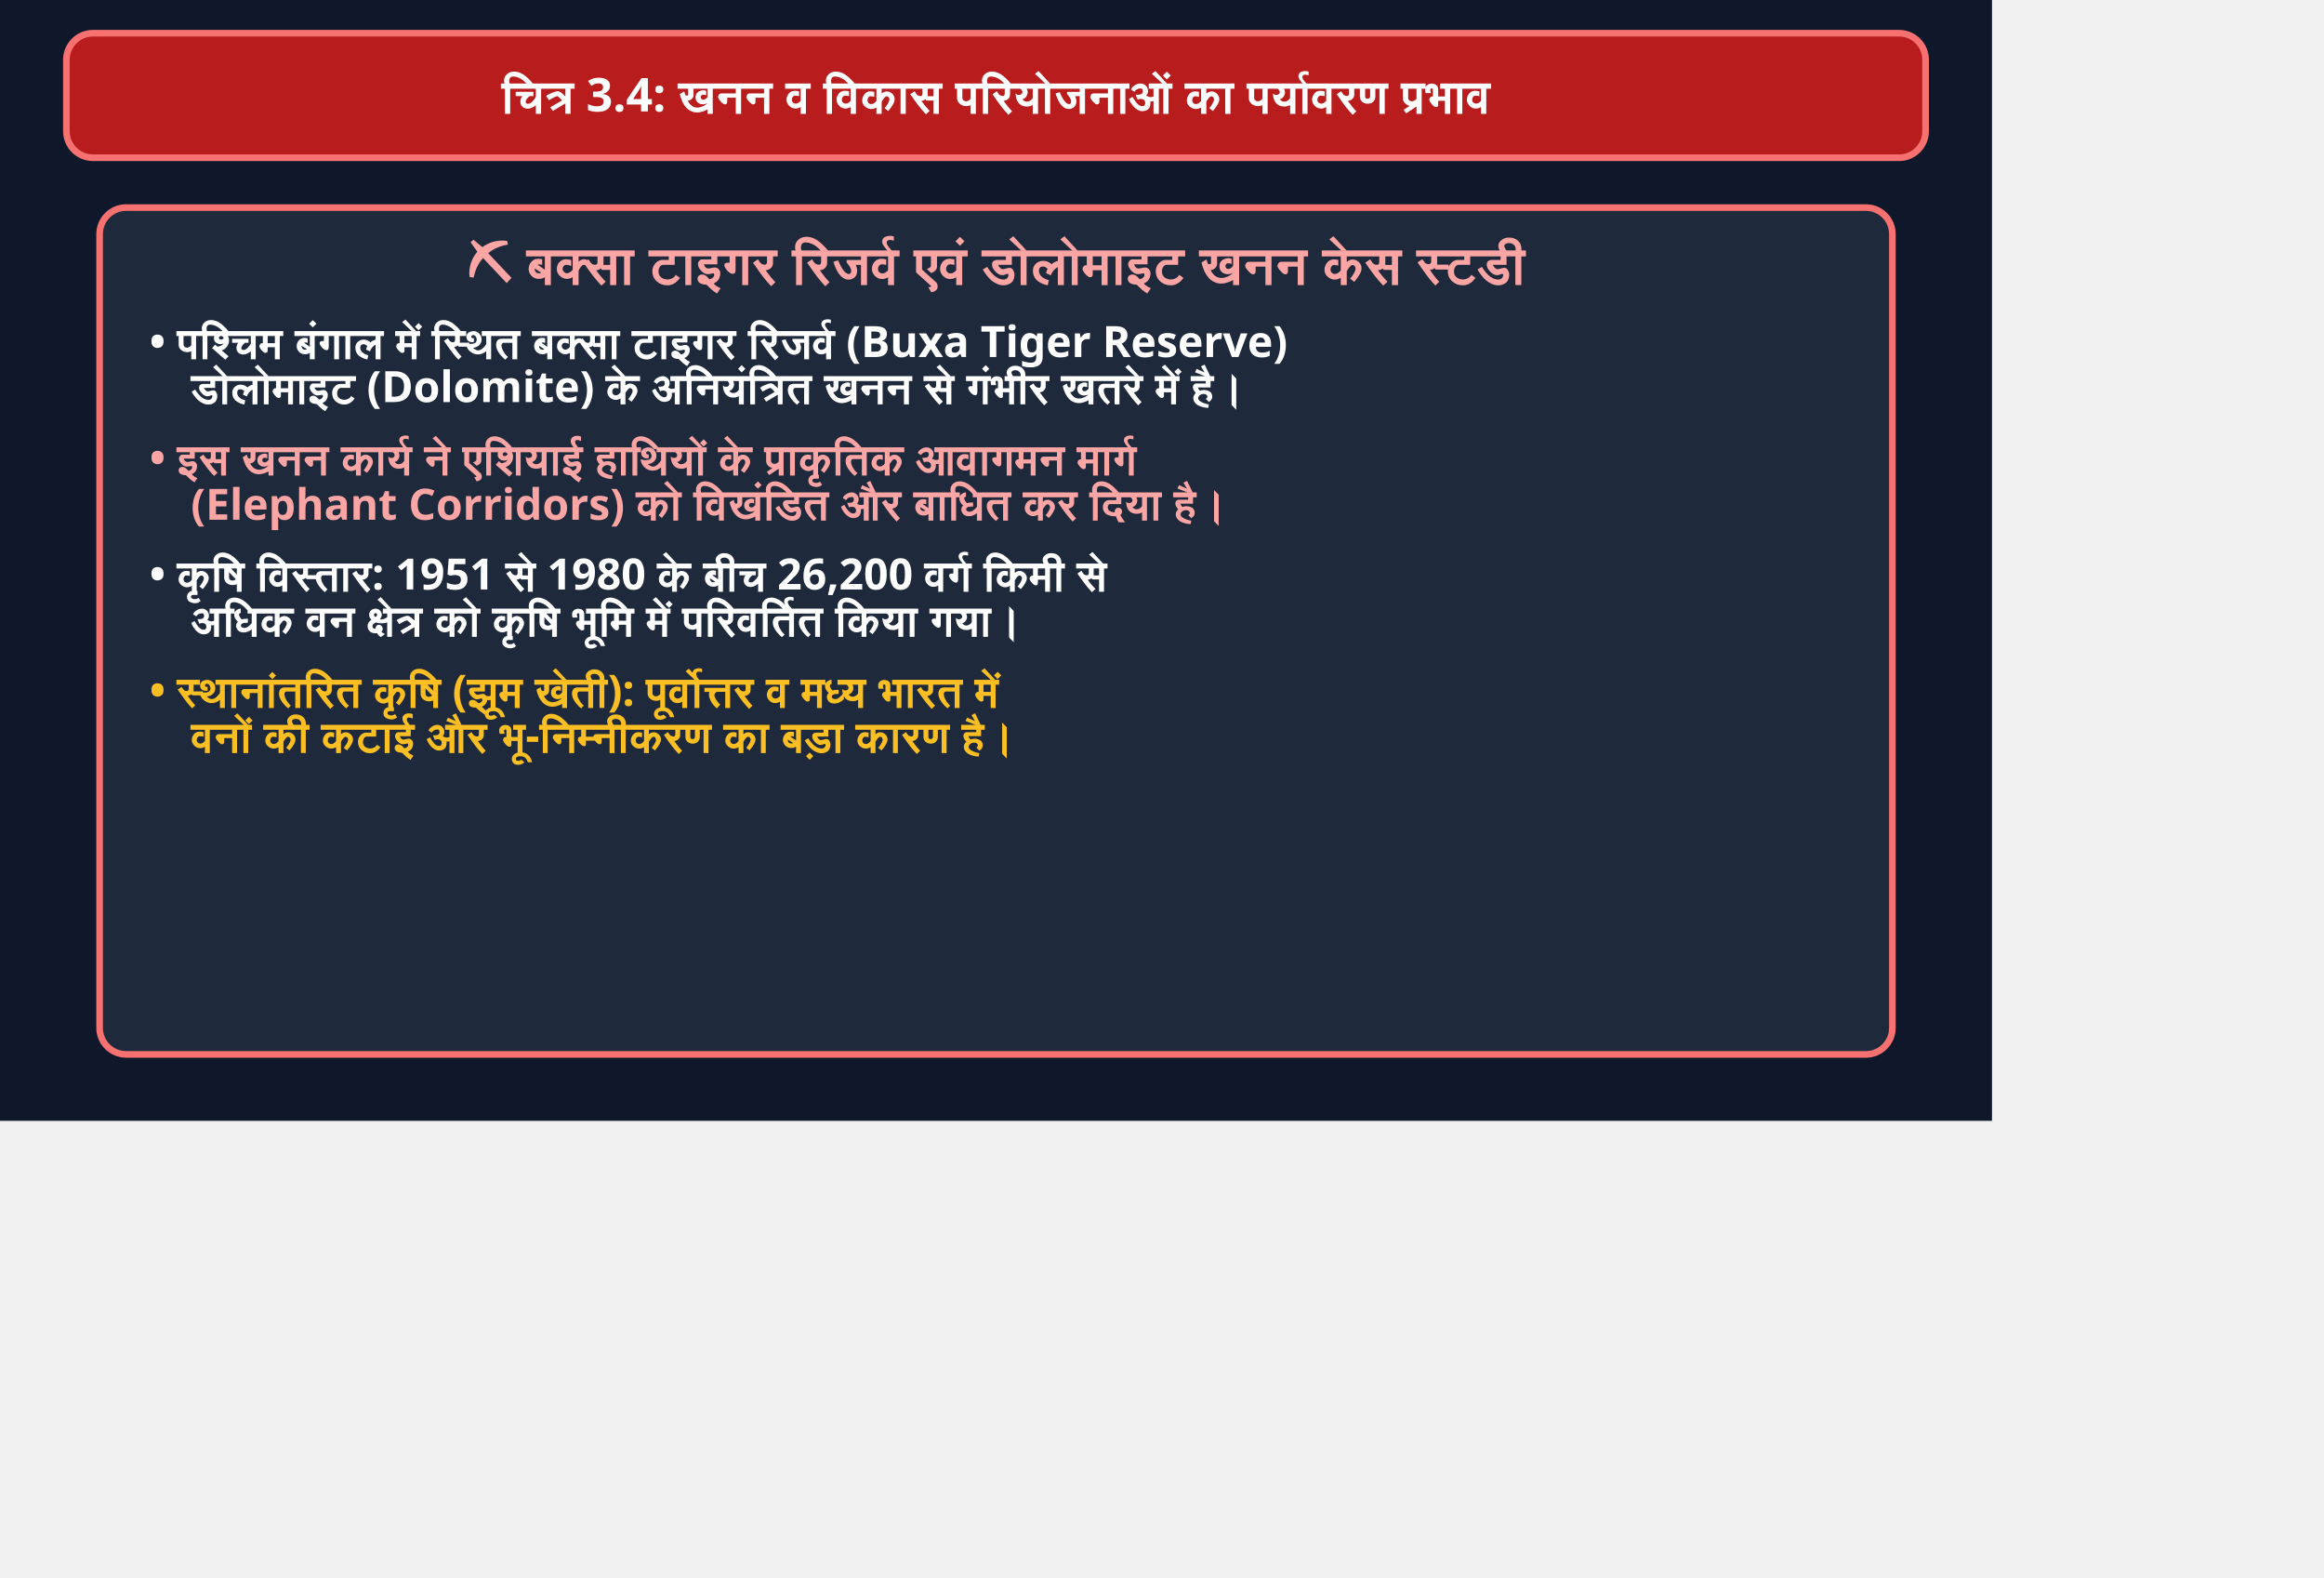
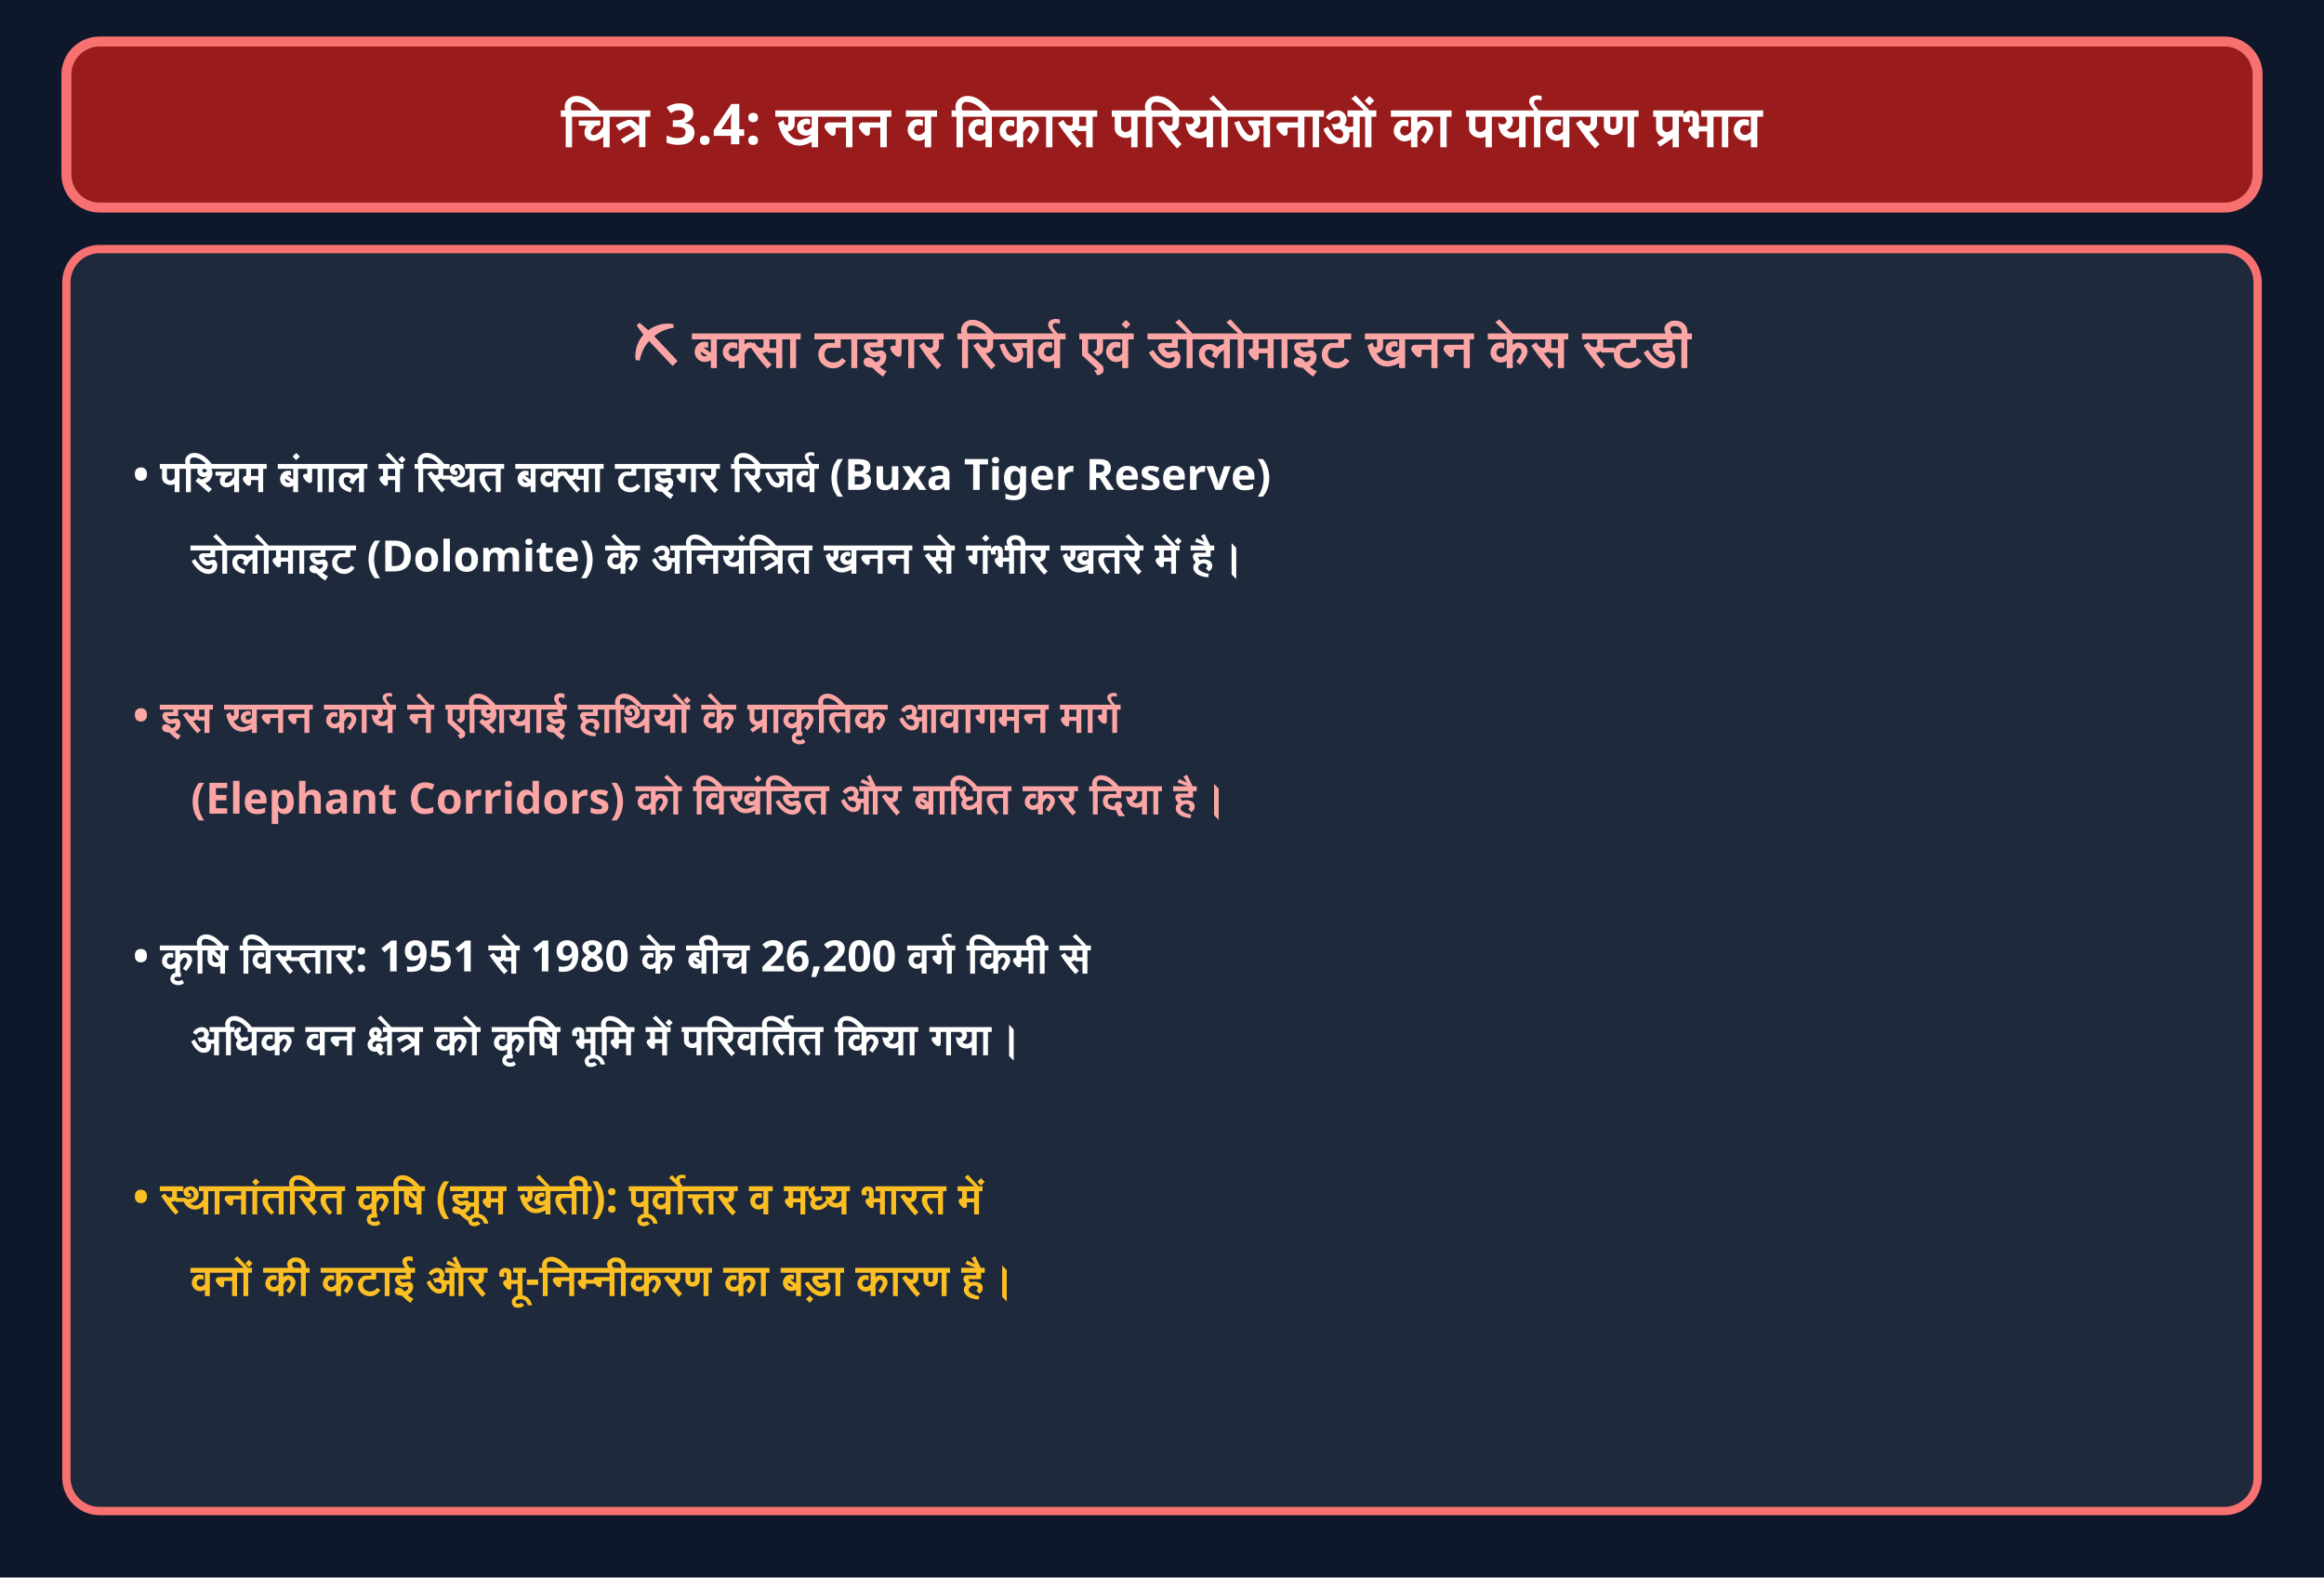
<svg xmlns="http://www.w3.org/2000/svg" viewBox="0 0 1400 950" width="100%" height="100%">
-   <rect width="1200" height="675" fill="#0f172a" />
-   <rect x="40" y="20" width="1120" height="75" rx="16" fill="#b91c1c" stroke="#f87171" stroke-width="4" />
-   <text x="600" y="68" font-family="'Segoe UI', Devanagari, sans-serif" font-size="28" font-weight="900" fill="#ffffff" text-anchor="middle">चित्र 3.4: खनन व विकास परियोजनाओं का पर्यावरण प्रभाव</text>
-   <g font-family="'Segoe UI', Devanagari, sans-serif" font-weight="900">
-     <rect x="60" y="125" width="1080" height="510" rx="16" fill="#1e293b" stroke="#f87171" stroke-width="4" />
-     <text x="600" y="170" font-size="32" fill="#fca5a5" text-anchor="middle">⛏️ बक्सा टाइगर रिजर्व एवं डोलोमाइट खनन केस स्टडी</text>
-     <text x="90" y="215" font-size="26" fill="#ffffff">• पश्चिम बंगाल में स्थित बक्सा टाइगर रिजर्व (Buxa Tiger Reserve)</text>
-     <text x="115" y="243" font-size="26" fill="#ffffff">डोलोमाइट (Dolomite) के अनियंत्रित खनन से गंभीर खतरे में है।</text>
-     <text x="90" y="285" font-size="26" fill="#fca5a5">• इस खनन कार्य ने एशियाई हाथियों के प्राकृतिक आवागमन मार्ग</text>
-     <text x="115" y="313" font-size="26" fill="#fca5a5">(Elephant Corridors) को विखंडित और बाधित कर दिया है।</text>
-     <text x="90" y="355" font-size="26" fill="#ffffff">• कृषि विस्तार: 1951 से 1980 के बीच 26,200 वर्ग किमी से</text>
-     <text x="115" y="383" font-size="26" fill="#ffffff">अधिक वन क्षेत्र को कृषि भूमि में परिवर्तित किया गया।</text>
-     <text x="90" y="425" font-size="26" fill="#fbbf24">• स्थानांतरित कृषि (झूम खेती): पूर्वोत्तर व मध्य भारत में</text>
-     <text x="115" y="453" font-size="26" fill="#fbbf24">वनों की कटाई और भू-निम्नीकरण का बड़ा कारण है।</text>
-   </g>
+   <rect width="1400" height="950" fill="#0f172a" />
+   <rect x="40" y="25" width="1320" height="100" rx="20" fill="#991b1b" stroke="#f87171" stroke-width="6" />
+   <text x="700" y="88" font-family="'Segoe UI', Devanagari, sans-serif" font-size="34" font-weight="900" fill="#ffffff" text-anchor="middle">चित्र 3.4: खनन व विकास परियोजनाओं का पर्यावरण प्रभाव</text>
+   <rect x="40" y="150" width="1320" height="760" rx="20" fill="#1e293b" stroke="#f87171" stroke-width="5" />
+   <text x="700" y="220" font-family="'Segoe UI', Devanagari, sans-serif" font-size="32" font-weight="900" fill="#fca5a5" text-anchor="middle">⛏️ बक्सा टाइगर रिजर्व एवं डोलोमाइट खनन केस स्टडी</text>
+   <text x="80" y="295" font-family="'Segoe UI', Devanagari, sans-serif" font-size="26" font-weight="900" fill="#ffffff">• पश्चिम बंगाल में स्थित बक्सा टाइगर रिजर्व (Buxa Tiger Reserve)</text>
+   <text x="115" y="345" font-family="'Segoe UI', Devanagari, sans-serif" font-size="26" font-weight="900" fill="#ffffff">  डोलोमाइट (Dolomite) के अनियंत्रित खनन से गंभीर खतरे में है।</text>
+   <text x="80" y="440" font-family="'Segoe UI', Devanagari, sans-serif" font-size="26" font-weight="900" fill="#fca5a5">• इस खनन कार्य ने एशियाई हाथियों के प्राकृतिक आवागमन मार्ग</text>
+   <text x="115" y="490" font-family="'Segoe UI', Devanagari, sans-serif" font-size="26" font-weight="900" fill="#fca5a5">  (Elephant Corridors) को विखंडित और बाधित कर दिया है।</text>
+   <text x="80" y="585" font-family="'Segoe UI', Devanagari, sans-serif" font-size="26" font-weight="900" fill="#ffffff">• कृषि विस्तार: 1951 से 1980 के बीच 26,200 वर्ग किमी से</text>
+   <text x="115" y="635" font-family="'Segoe UI', Devanagari, sans-serif" font-size="26" font-weight="900" fill="#ffffff">  अधिक वन क्षेत्र को कृषि भूमि में परिवर्तित किया गया।</text>
+   <text x="80" y="730" font-family="'Segoe UI', Devanagari, sans-serif" font-size="26" font-weight="900" fill="#fbbf24">• स्थानांतरित कृषि (झूम खेती): पूर्वोत्तर व मध्य भारत में</text>
+   <text x="115" y="780" font-family="'Segoe UI', Devanagari, sans-serif" font-size="26" font-weight="900" fill="#fbbf24">  वनों की कटाई और भू-निम्नीकरण का बड़ा कारण है।</text>
</svg>
